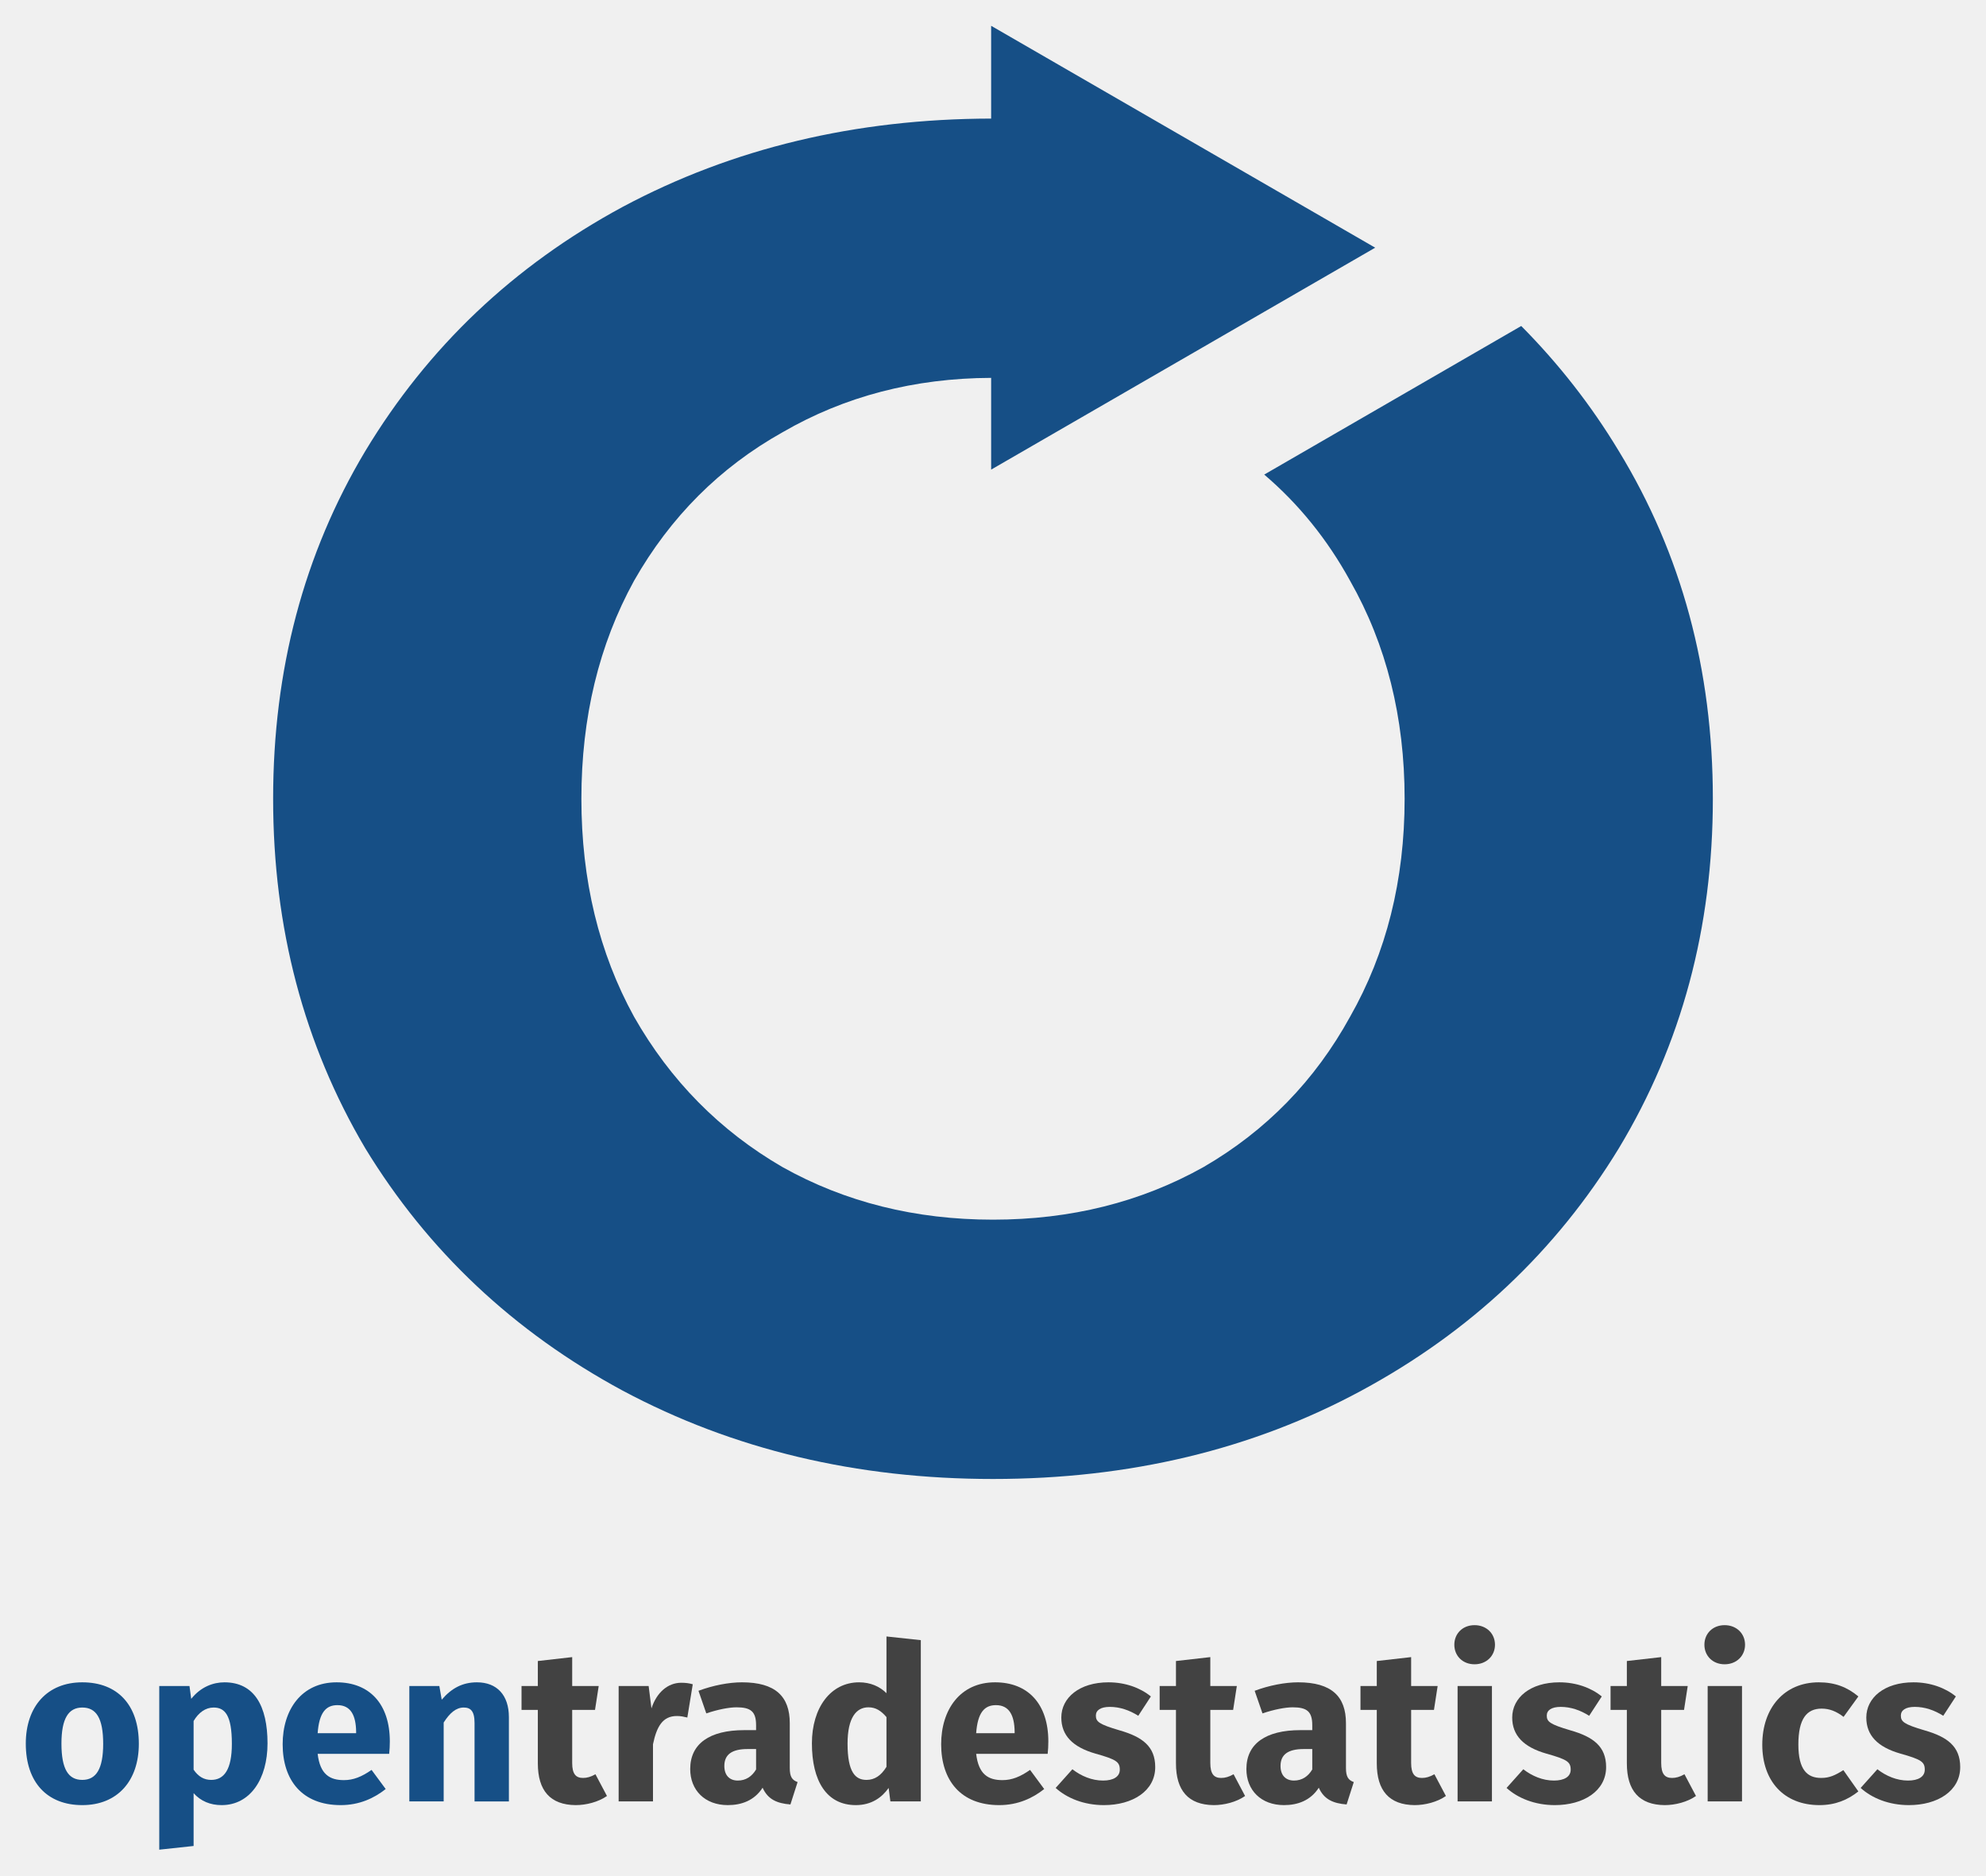
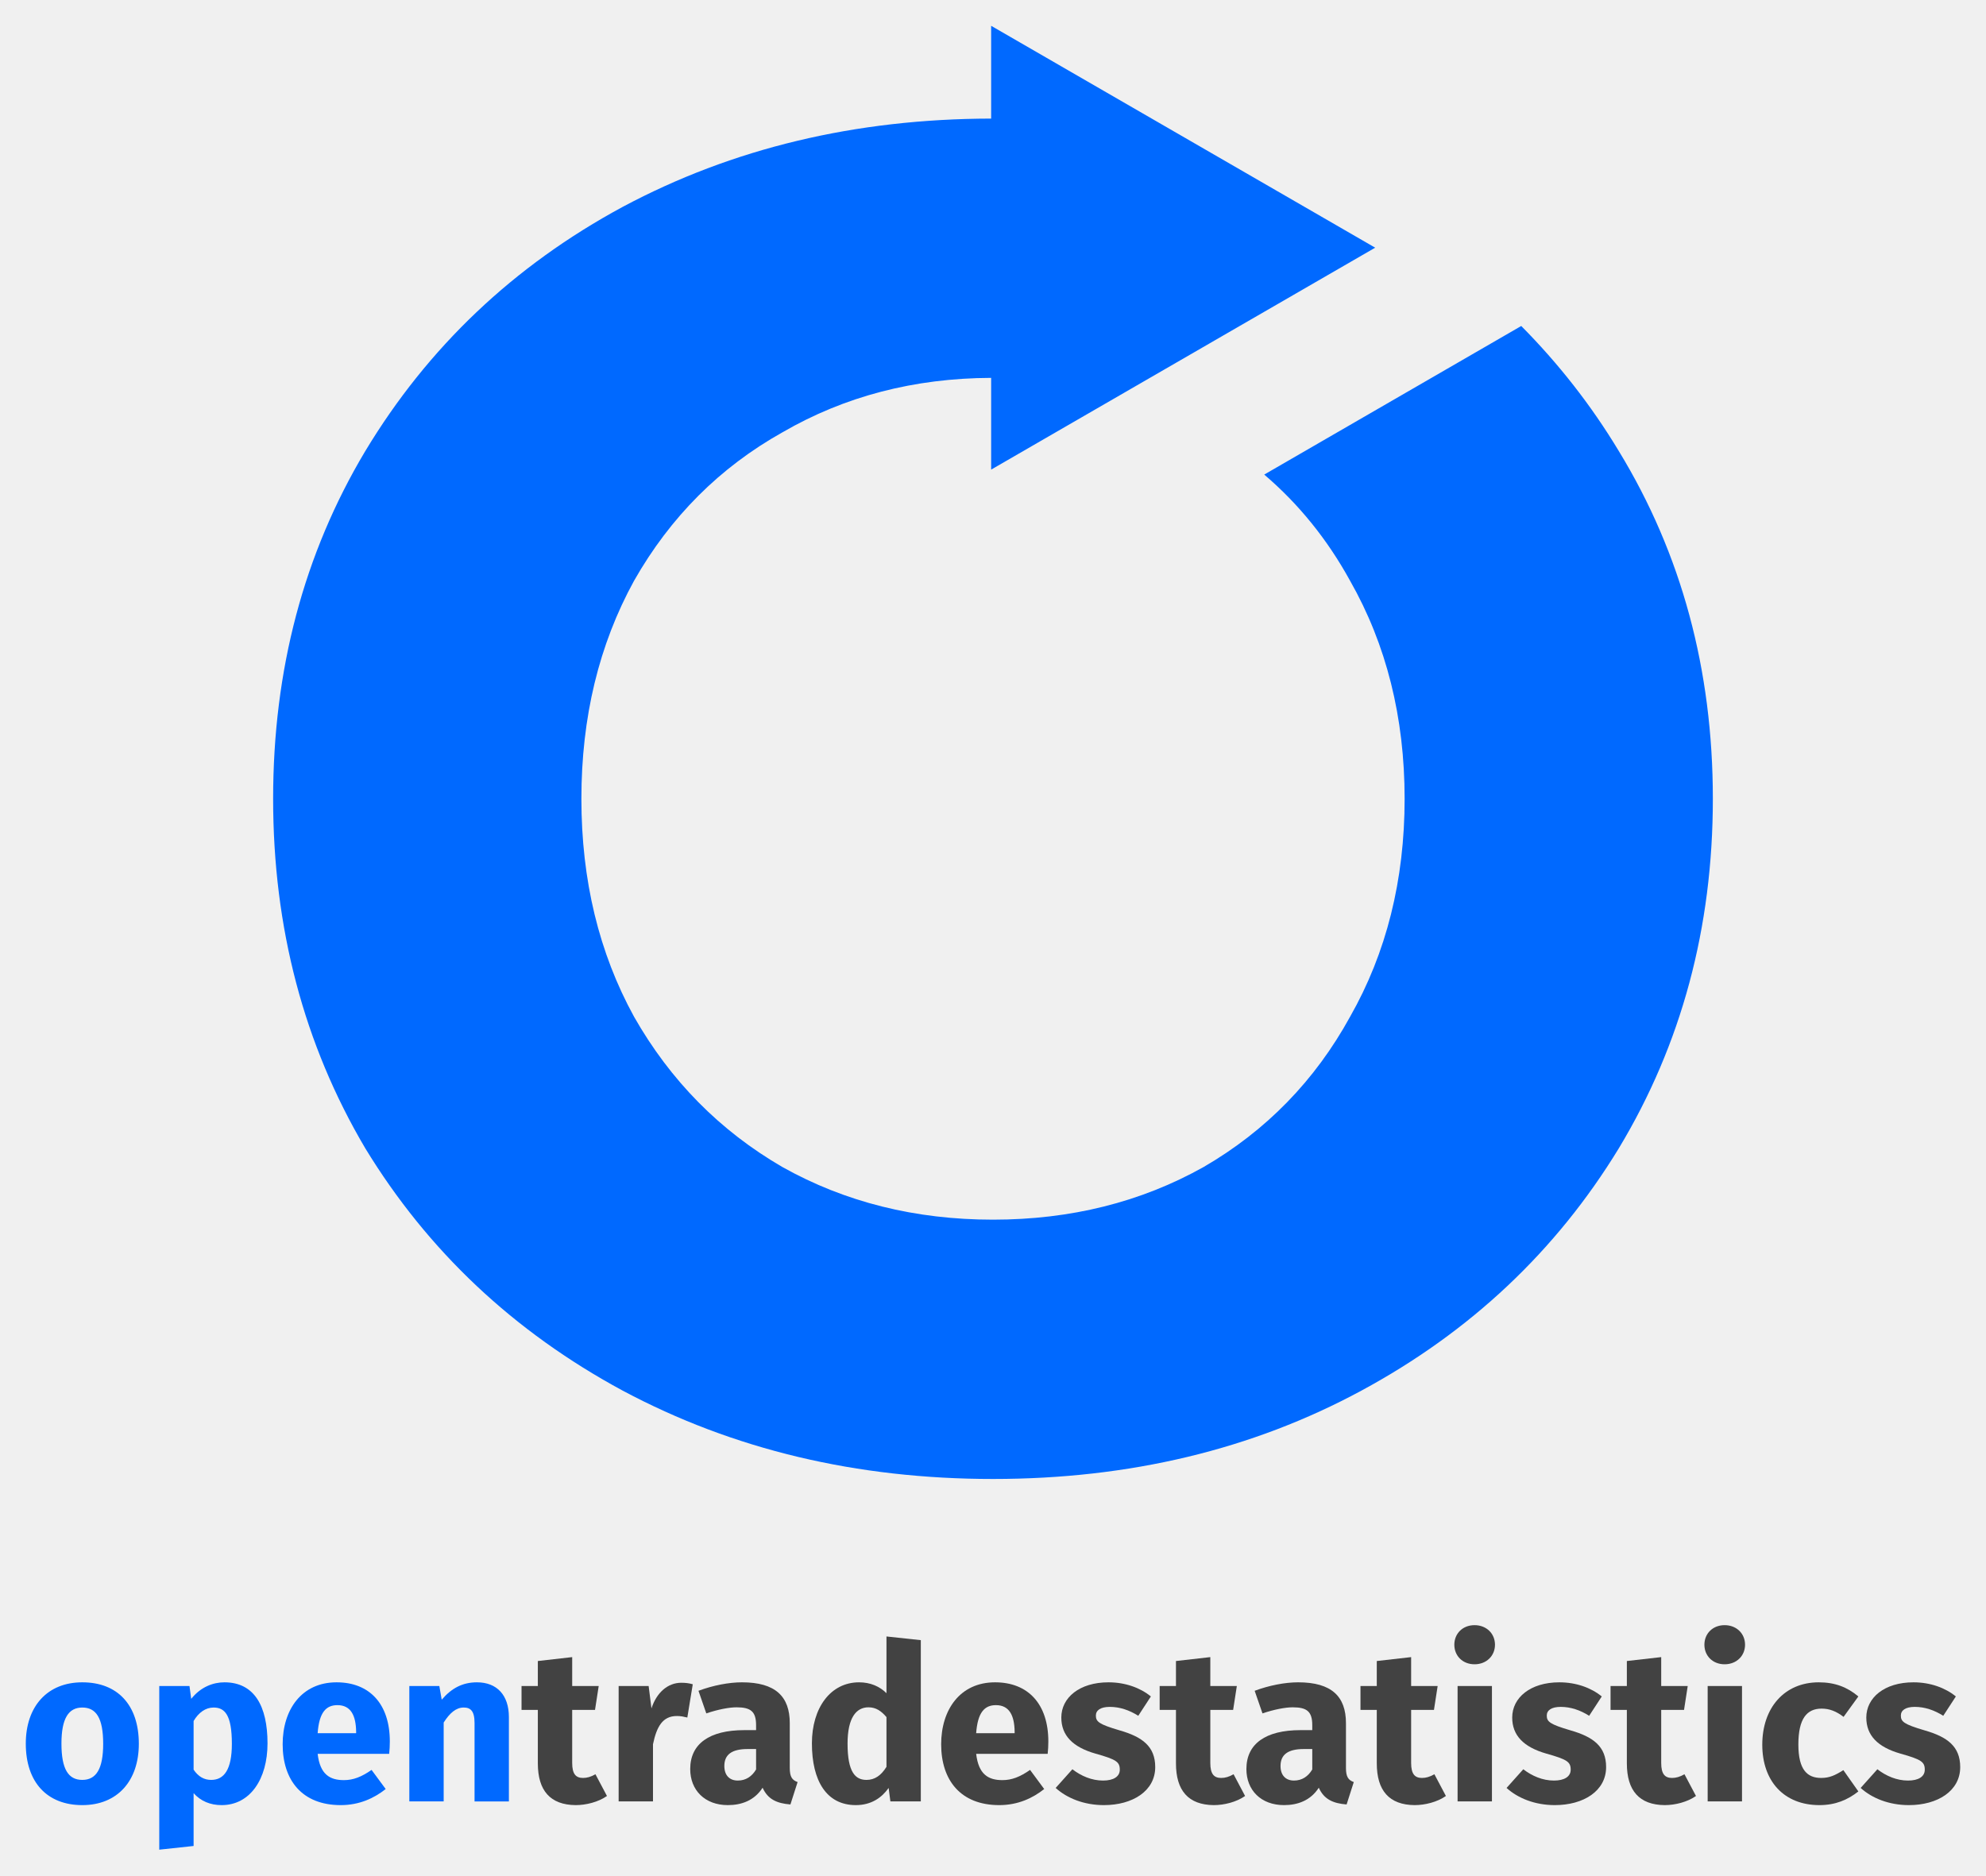
<svg xmlns="http://www.w3.org/2000/svg" version="1.1" id="Layer_1" x="0px" y="0px" viewBox="0 0 769.952 727.24" xml:space="preserve" width="769.952" height="727.24">
  <defs id="defs111">
    <style id="style304">.cls-1{fill:#f2f2f2;}.cls-2{fill:#fff;}.cls-3{fill:#e6b35a;}.cls-4{fill:#424242;}.cls-5{fill:#51a7f9;}.cls-6{fill:#a8d6ff;}.cls-7{fill:#0365c0;}.cls-8{fill:#164f86;}.cls-9{fill:#002452;}.cls-10{fill:#000643;}</style>
    <style id="style2069">.cls-1{fill:#f2f2f2;}.cls-2{fill:#fff;}.cls-3{fill:#e6b35a;}.cls-4{fill:#424242;}.cls-5{fill:#51a7f9;}.cls-6{fill:#a8d6ff;}.cls-7{fill:#0365c0;}.cls-8{fill:#164f86;}.cls-9{fill:#002452;}.cls-10{fill:#000643;}</style>
    <style id="style2501">.cls-1{fill:#f2f2f2;}.cls-2{fill:#fff;}.cls-3{fill:#e6b35a;}.cls-4{fill:#424242;}.cls-5{fill:#51a7f9;}.cls-6{fill:#a8d6ff;}.cls-7{fill:#0365c0;}.cls-8{fill:#164f86;}.cls-9{fill:#002452;}.cls-10{fill:#000643;}</style>
    <marker orient="auto" refY="0" refX="0" id="marker5675" style="overflow:visible">
      <path id="path5673" d="M 5.77,0 -2.88,5 V -5 Z" style="fill:#000000;fill-opacity:1;fill-rule:evenodd;stroke:#000000;stroke-width:1pt;stroke-opacity:1" transform="scale(0.8)" />
    </marker>
    <marker orient="auto" refY="0" refX="0" id="marker5607" style="overflow:visible">
      <path id="path5605" d="M 5.77,0 -2.88,5 V -5 Z" style="fill:#000000;fill-opacity:1;fill-rule:evenodd;stroke:#000000;stroke-width:1pt;stroke-opacity:1" transform="scale(0.8)" />
    </marker>
    <marker orient="auto" refY="0" refX="0" id="marker4665" style="overflow:visible">
      <path id="path4663" d="M 5.77,0 -2.88,5 V -5 Z" style="fill:#ffffff;fill-opacity:1;fill-rule:evenodd;stroke:#ffffff;stroke-width:1pt;stroke-opacity:1" transform="scale(0.8)" />
    </marker>
    <marker orient="auto" refY="0" refX="0" id="marker1839" style="overflow:visible">
      <path id="path1837" d="M 5.77,0 -2.88,5 V -5 Z" style="fill:#ffffff;fill-opacity:1;fill-rule:evenodd;stroke:#ffffff;stroke-width:1pt;stroke-opacity:1" transform="scale(0.8)" />
    </marker>
    <style id="style3292">.cls-1{fill:#f2f2f2;}.cls-2{fill:#fff;}.cls-3{fill:#e6b35a;}.cls-4{fill:#424242;}.cls-5{fill:#51a7f9;}.cls-6{fill:#a8d6ff;}.cls-7{fill:#0365c0;}.cls-8{fill:#164f86;}.cls-9{fill:#002452;}.cls-10{fill:#000643;}</style>
    <clipPath id="clip3">
      <path id="path45" d="M 0,0 V 421 H 617 V 0 Z" />
    </clipPath>
    <clipPath id="clip8">
      <path id="path100" d="M 0,0 V 421 H 617 V 0 Z" />
    </clipPath>
    <style id="style4725">.cls-1{fill:#f2f2f2;}.cls-2{fill:#fff;}.cls-3{fill:#e6b35a;}.cls-4{fill:#424242;}.cls-5{fill:#51a7f9;}.cls-6{fill:#a8d6ff;}.cls-7{fill:#0365c0;}.cls-8{fill:#164f86;}.cls-9{fill:#002452;}.cls-10{fill:#000643;}</style>
    <marker orient="auto" refY="0" refX="0" id="marker5675-6" style="overflow:visible">
      <path id="path5673-2" d="M 5.77,0 -2.88,5 V -5 Z" style="fill:#000000;fill-opacity:1;fill-rule:evenodd;stroke:#000000;stroke-width:1pt;stroke-opacity:1" transform="scale(0.8)" />
    </marker>
    <marker orient="auto" refY="0" refX="0" id="marker5607-9" style="overflow:visible">
      <path id="path5605-1" d="M 5.77,0 -2.88,5 V -5 Z" style="fill:#000000;fill-opacity:1;fill-rule:evenodd;stroke:#000000;stroke-width:1pt;stroke-opacity:1" transform="scale(0.8)" />
    </marker>
    <marker orient="auto" refY="0" refX="0" id="marker4665-2" style="overflow:visible">
      <path id="path4663-7" d="M 5.77,0 -2.88,5 V -5 Z" style="fill:#ffffff;fill-opacity:1;fill-rule:evenodd;stroke:#ffffff;stroke-width:1pt;stroke-opacity:1" transform="scale(0.8)" />
    </marker>
    <marker orient="auto" refY="0" refX="0" id="marker1839-0" style="overflow:visible">
      <path id="path1837-9" d="M 5.77,0 -2.88,5 V -5 Z" style="fill:#ffffff;fill-opacity:1;fill-rule:evenodd;stroke:#ffffff;stroke-width:1pt;stroke-opacity:1" transform="scale(0.8)" />
    </marker>
  </defs>
  <style type="text/css" id="style2">
	.st0{fill:#80CFD3;stroke:#80CFD3;stroke-width:0.25;stroke-linejoin:round;stroke-miterlimit:1;}
	.st1{fill:#8BD3DA;stroke:#8BD3DA;stroke-width:0.25;stroke-linejoin:round;stroke-miterlimit:1;}
	.st2{fill:#67BAB1;stroke:#67BAB1;stroke-width:0.25;stroke-linejoin:round;stroke-miterlimit:1;}
	.st3{fill:#A6DCE7;stroke:#A6DCE7;stroke-width:0.25;stroke-linejoin:round;stroke-miterlimit:1;}
	.st4{fill:#8AD3DD;stroke:#8AD3DD;stroke-width:0.25;stroke-linejoin:round;stroke-miterlimit:1;}
	.st5{fill:#BBE4ED;stroke:#BBE4ED;stroke-width:0.25;stroke-linejoin:round;stroke-miterlimit:1;}
	.st6{fill:#E4F3F7;stroke:#E4F3F7;stroke-width:0.25;stroke-linejoin:round;stroke-miterlimit:1;}
	.st7{fill:#7CCCC8;stroke:#7CCCC8;stroke-width:0.25;stroke-linejoin:round;stroke-miterlimit:1;}
	.st8{fill:#74C3C1;stroke:#74C3C1;stroke-width:0.25;stroke-linejoin:round;stroke-miterlimit:1;}
	.st9{fill:#88D2DD;stroke:#88D2DD;stroke-width:0.25;stroke-linejoin:round;stroke-miterlimit:1;}
	.st10{fill:#8AD3E4;stroke:#8AD3E4;stroke-width:0.25;stroke-linejoin:round;stroke-miterlimit:1;}
	.st11{fill:#64B7AA;stroke:#64B7AA;stroke-width:0.25;stroke-linejoin:round;stroke-miterlimit:1;}
	.st12{fill:#9FDAE4;stroke:#9FDAE4;stroke-width:0.25;stroke-linejoin:round;stroke-miterlimit:1;}
	.st13{fill:#A8DEED;stroke:#A8DEED;stroke-width:0.25;stroke-linejoin:round;stroke-miterlimit:1;}
	.st14{fill:#B1E1F1;stroke:#B1E1F1;stroke-width:0.25;stroke-linejoin:round;stroke-miterlimit:1;}
	.st15{fill:#A0DCF4;stroke:#A0DCF4;stroke-width:0.25;stroke-linejoin:round;stroke-miterlimit:1;}
	.st16{fill:#9CD9E7;stroke:#9CD9E7;stroke-width:0.25;stroke-linejoin:round;stroke-miterlimit:1;}
	.st17{fill:#71C1BC;stroke:#71C1BC;stroke-width:0.25;stroke-linejoin:round;stroke-miterlimit:1;}
	.st18{fill:#9CD8E0;stroke:#9CD8E0;stroke-width:0.25;stroke-linejoin:round;stroke-miterlimit:1;}
	.st19{fill:#B2E1ED;stroke:#B2E1ED;stroke-width:0.25;stroke-linejoin:round;stroke-miterlimit:1;}
	.st20{fill:#7ACCCF;stroke:#7ACCCF;stroke-width:0.25;stroke-linejoin:round;stroke-miterlimit:1;}
	.st21{fill:#D4EDF3;stroke:#D4EDF3;stroke-width:0.25;stroke-linejoin:round;stroke-miterlimit:1;}
	.st22{fill:#7ACCC9;stroke:#7ACCC9;stroke-width:0.25;stroke-linejoin:round;stroke-miterlimit:1;}
	.st23{fill:#8DD3D8;stroke:#8DD3D8;stroke-width:0.25;stroke-linejoin:round;stroke-miterlimit:1;}
	.st24{fill:#6EBEBA;stroke:#6EBEBA;stroke-width:0.25;stroke-linejoin:round;stroke-miterlimit:1;}
	.st25{fill:#80CED0;stroke:#80CED0;stroke-width:0.25;stroke-linejoin:round;stroke-miterlimit:1;}
	.st26{fill:#8CD4E1;stroke:#8CD4E1;stroke-width:0.25;stroke-linejoin:round;stroke-miterlimit:1;}
	.st27{fill:#CDEBF1;stroke:#CDEBF1;stroke-width:0.25;stroke-linejoin:round;stroke-miterlimit:1;}
	.st28{fill:#ADE0F0;stroke:#ADE0F0;stroke-width:0.25;stroke-linejoin:round;stroke-miterlimit:1;}
	.st29{fill:#B9E3EC;stroke:#B9E3EC;stroke-width:0.25;stroke-linejoin:round;stroke-miterlimit:1;}
	.st30{fill:#8DD4E0;stroke:#8DD4E0;stroke-width:0.25;stroke-linejoin:round;stroke-miterlimit:1;}
	.st31{fill:#69BAB3;stroke:#69BAB3;stroke-width:0.25;stroke-linejoin:round;stroke-miterlimit:1;}
	.st32{fill:#CCEAF1;stroke:#CCEAF1;stroke-width:0.25;stroke-linejoin:round;stroke-miterlimit:1;}
	.st33{fill:#9BD9E6;stroke:#9BD9E6;stroke-width:0.25;stroke-linejoin:round;stroke-miterlimit:1;}
	.st34{fill:#A6DDF0;stroke:#A6DDF0;stroke-width:0.25;stroke-linejoin:round;stroke-miterlimit:1;}
	.st35{fill:#A3DDF8;stroke:#A3DDF8;stroke-width:0.25;stroke-linejoin:round;stroke-miterlimit:1;}
	.st36{fill:#79CAC7;stroke:#79CAC7;stroke-width:0.25;stroke-linejoin:round;stroke-miterlimit:1;}
	.st37{fill:#1A1A1A;}
</style>
  <style id="style755" type="text/css">
	.st0{fill:#80CFD3;stroke:#80CFD3;stroke-width:0.25;stroke-linejoin:round;stroke-miterlimit:1;}
	.st1{fill:#8BD3DA;stroke:#8BD3DA;stroke-width:0.25;stroke-linejoin:round;stroke-miterlimit:1;}
	.st2{fill:#67BAB1;stroke:#67BAB1;stroke-width:0.25;stroke-linejoin:round;stroke-miterlimit:1;}
	.st3{fill:#A6DCE7;stroke:#A6DCE7;stroke-width:0.25;stroke-linejoin:round;stroke-miterlimit:1;}
	.st4{fill:#8AD3DD;stroke:#8AD3DD;stroke-width:0.25;stroke-linejoin:round;stroke-miterlimit:1;}
	.st5{fill:#BBE4ED;stroke:#BBE4ED;stroke-width:0.25;stroke-linejoin:round;stroke-miterlimit:1;}
	.st6{fill:#E4F3F7;stroke:#E4F3F7;stroke-width:0.25;stroke-linejoin:round;stroke-miterlimit:1;}
	.st7{fill:#7CCCC8;stroke:#7CCCC8;stroke-width:0.25;stroke-linejoin:round;stroke-miterlimit:1;}
	.st8{fill:#74C3C1;stroke:#74C3C1;stroke-width:0.25;stroke-linejoin:round;stroke-miterlimit:1;}
	.st9{fill:#88D2DD;stroke:#88D2DD;stroke-width:0.25;stroke-linejoin:round;stroke-miterlimit:1;}
	.st10{fill:#8AD3E4;stroke:#8AD3E4;stroke-width:0.25;stroke-linejoin:round;stroke-miterlimit:1;}
	.st11{fill:#64B7AA;stroke:#64B7AA;stroke-width:0.25;stroke-linejoin:round;stroke-miterlimit:1;}
	.st12{fill:#9FDAE4;stroke:#9FDAE4;stroke-width:0.25;stroke-linejoin:round;stroke-miterlimit:1;}
	.st13{fill:#A8DEED;stroke:#A8DEED;stroke-width:0.25;stroke-linejoin:round;stroke-miterlimit:1;}
	.st14{fill:#B1E1F1;stroke:#B1E1F1;stroke-width:0.25;stroke-linejoin:round;stroke-miterlimit:1;}
	.st15{fill:#A0DCF4;stroke:#A0DCF4;stroke-width:0.25;stroke-linejoin:round;stroke-miterlimit:1;}
	.st16{fill:#9CD9E7;stroke:#9CD9E7;stroke-width:0.25;stroke-linejoin:round;stroke-miterlimit:1;}
	.st17{fill:#71C1BC;stroke:#71C1BC;stroke-width:0.25;stroke-linejoin:round;stroke-miterlimit:1;}
	.st18{fill:#9CD8E0;stroke:#9CD8E0;stroke-width:0.25;stroke-linejoin:round;stroke-miterlimit:1;}
	.st19{fill:#B2E1ED;stroke:#B2E1ED;stroke-width:0.25;stroke-linejoin:round;stroke-miterlimit:1;}
	.st20{fill:#7ACCCF;stroke:#7ACCCF;stroke-width:0.25;stroke-linejoin:round;stroke-miterlimit:1;}
	.st21{fill:#D4EDF3;stroke:#D4EDF3;stroke-width:0.25;stroke-linejoin:round;stroke-miterlimit:1;}
	.st22{fill:#7ACCC9;stroke:#7ACCC9;stroke-width:0.25;stroke-linejoin:round;stroke-miterlimit:1;}
	.st23{fill:#8DD3D8;stroke:#8DD3D8;stroke-width:0.25;stroke-linejoin:round;stroke-miterlimit:1;}
	.st24{fill:#6EBEBA;stroke:#6EBEBA;stroke-width:0.25;stroke-linejoin:round;stroke-miterlimit:1;}
	.st25{fill:#80CED0;stroke:#80CED0;stroke-width:0.25;stroke-linejoin:round;stroke-miterlimit:1;}
	.st26{fill:#8CD4E1;stroke:#8CD4E1;stroke-width:0.25;stroke-linejoin:round;stroke-miterlimit:1;}
	.st27{fill:#CDEBF1;stroke:#CDEBF1;stroke-width:0.25;stroke-linejoin:round;stroke-miterlimit:1;}
	.st28{fill:#ADE0F0;stroke:#ADE0F0;stroke-width:0.25;stroke-linejoin:round;stroke-miterlimit:1;}
	.st29{fill:#B9E3EC;stroke:#B9E3EC;stroke-width:0.25;stroke-linejoin:round;stroke-miterlimit:1;}
	.st30{fill:#8DD4E0;stroke:#8DD4E0;stroke-width:0.25;stroke-linejoin:round;stroke-miterlimit:1;}
	.st31{fill:#69BAB3;stroke:#69BAB3;stroke-width:0.25;stroke-linejoin:round;stroke-miterlimit:1;}
	.st32{fill:#CCEAF1;stroke:#CCEAF1;stroke-width:0.25;stroke-linejoin:round;stroke-miterlimit:1;}
	.st33{fill:#9BD9E6;stroke:#9BD9E6;stroke-width:0.25;stroke-linejoin:round;stroke-miterlimit:1;}
	.st34{fill:#A6DDF0;stroke:#A6DDF0;stroke-width:0.25;stroke-linejoin:round;stroke-miterlimit:1;}
	.st35{fill:#A3DDF8;stroke:#A3DDF8;stroke-width:0.25;stroke-linejoin:round;stroke-miterlimit:1;}
	.st36{fill:#79CAC7;stroke:#79CAC7;stroke-width:0.25;stroke-linejoin:round;stroke-miterlimit:1;}
	.st37{fill:#1A1A1A;}
</style>
-   <g transform="matrix(43.03018,0,0,43.03018,1285.929,-3704.06)" id="layer1" style="fill:#164f86;fill-opacity:1">
-     <g id="text817" style="font-style:normal;font-weight:normal;font-size:10.583px;line-height:125%;font-family:sans-serif;letter-spacing:0px;word-spacing:0px;fill:#164f86;fill-opacity:1;stroke:none;stroke-width:0.265px;stroke-linecap:butt;stroke-linejoin:miter;stroke-opacity:1" aria-label="Open Trade Statistics" transform="translate(-42.06875,-32.80833)">
-       <path id="path5880" transform="matrix(0.2645833,0,0,0.2645833,12.64552,116.6589)" d="m 32.008,9.307 v 3.16 c -4.626,0.009 -8.807,1.01 -12.545,3.006 -3.712,2.005 -6.634,4.779 -8.768,8.32 -2.091,3.499 -3.137,7.445 -3.137,11.84 0,4.395 1.046,8.363 3.137,11.904 2.133,3.499 5.056,6.251 8.768,8.256 3.755,2.005 7.957,3.008 12.607,3.008 4.651,0 8.833,-1.002 12.545,-3.008 3.712,-2.005 6.634,-4.757 8.768,-8.256 2.133,-3.541 3.201,-7.51 3.201,-11.904 0,-4.395 -1.068,-8.341 -3.201,-11.84 -0.949,-1.575 -2.063,-2.99 -3.324,-4.262 l -8.752,5.061 c 1.172,0.999 2.148,2.204 2.924,3.617 1.237,2.176 1.857,4.651 1.857,7.424 0,2.773 -0.62,5.248 -1.857,7.424 -1.195,2.176 -2.859,3.884 -4.992,5.121 -2.133,1.195 -4.523,1.791 -7.168,1.791 -2.645,0 -5.035,-0.596 -7.168,-1.791 -2.133,-1.237 -3.817,-2.945 -5.055,-5.121 -1.195,-2.176 -1.793,-4.65 -1.793,-7.424 0,-2.773 0.598,-5.248 1.793,-7.424 1.237,-2.176 2.921,-3.862 5.055,-5.057 2.116,-1.227 4.485,-1.844 7.105,-1.854 v 3.125 l 13.078,-7.559 z" style="font-style:normal;font-variant:normal;font-weight:bold;font-stretch:normal;font-size:16.933px;font-family:Montserrat;-inkscape-font-specification:'Montserrat Bold';fill:#164f86;fill-opacity:1;stroke:none;stroke-width:1px" />
-       <path id="path5888" d="m 22.158,120.872 v 0.5 h 0.393 v -0.5 z" style="color:#000000;font-style:normal;font-variant:normal;font-weight:normal;font-stretch:normal;font-size:medium;line-height:125%;font-family:sans-serif;font-variant-ligatures:normal;font-variant-position:normal;font-variant-caps:normal;font-variant-numeric:normal;font-variant-alternates:normal;font-feature-settings:normal;text-indent:0;text-align:start;text-decoration:none;text-decoration-line:none;text-decoration-style:solid;text-decoration-color:#000000;letter-spacing:0px;word-spacing:0px;text-transform:none;writing-mode:lr-tb;direction:ltr;text-orientation:mixed;dominant-baseline:auto;baseline-shift:baseline;text-anchor:start;white-space:normal;shape-padding:0;clip-rule:nonzero;display:inline;overflow:visible;visibility:visible;opacity:1;isolation:auto;mix-blend-mode:normal;color-interpolation:sRGB;color-interpolation-filters:linearRGB;solid-color:#000000;solid-opacity:1;vector-effect:none;fill:#164f86;fill-opacity:1;fill-rule:evenodd;stroke:none;stroke-width:0.5;stroke-linecap:butt;stroke-linejoin:miter;stroke-miterlimit:4;stroke-dasharray:none;stroke-dashoffset:0;stroke-opacity:1;color-rendering:auto;image-rendering:auto;shape-rendering:auto;text-rendering:auto;enable-background:accumulate" />
+   <g transform="matrix(43.03018,0,0,43.03018,1285.929,-3704.06)" id="layer1" style="fill:#0069ff;fill-opacity:1">
+     <g id="text817" style="font-style:normal;font-weight:normal;font-size:10.583px;line-height:125%;font-family:sans-serif;letter-spacing:0px;word-spacing:0px;fill:#0069ff;fill-opacity:1;stroke:none;stroke-width:0.265px;stroke-linecap:butt;stroke-linejoin:miter;stroke-opacity:1" aria-label="Open Trade Statistics" transform="translate(-42.06875,-32.80833)">
+       <path id="path5880" transform="matrix(0.2645833,0,0,0.2645833,12.64552,116.6589)" d="m 32.008,9.307 v 3.16 c -4.626,0.009 -8.807,1.01 -12.545,3.006 -3.712,2.005 -6.634,4.779 -8.768,8.32 -2.091,3.499 -3.137,7.445 -3.137,11.84 0,4.395 1.046,8.363 3.137,11.904 2.133,3.499 5.056,6.251 8.768,8.256 3.755,2.005 7.957,3.008 12.607,3.008 4.651,0 8.833,-1.002 12.545,-3.008 3.712,-2.005 6.634,-4.757 8.768,-8.256 2.133,-3.541 3.201,-7.51 3.201,-11.904 0,-4.395 -1.068,-8.341 -3.201,-11.84 -0.949,-1.575 -2.063,-2.99 -3.324,-4.262 l -8.752,5.061 c 1.172,0.999 2.148,2.204 2.924,3.617 1.237,2.176 1.857,4.651 1.857,7.424 0,2.773 -0.62,5.248 -1.857,7.424 -1.195,2.176 -2.859,3.884 -4.992,5.121 -2.133,1.195 -4.523,1.791 -7.168,1.791 -2.645,0 -5.035,-0.596 -7.168,-1.791 -2.133,-1.237 -3.817,-2.945 -5.055,-5.121 -1.195,-2.176 -1.793,-4.65 -1.793,-7.424 0,-2.773 0.598,-5.248 1.793,-7.424 1.237,-2.176 2.921,-3.862 5.055,-5.057 2.116,-1.227 4.485,-1.844 7.105,-1.854 v 3.125 l 13.078,-7.559 z" style="font-style:normal;font-variant:normal;font-weight:bold;font-stretch:normal;font-size:16.933px;font-family:Montserrat;-inkscape-font-specification:'Montserrat Bold';fill:#0069ff;fill-opacity:1;stroke:none;stroke-width:1px" />
+       <path id="path5888" d="m 22.158,120.872 v 0.5 h 0.393 v -0.5 z" style="color:#000000;font-style:normal;font-variant:normal;font-weight:normal;font-stretch:normal;font-size:medium;line-height:125%;font-family:sans-serif;font-variant-ligatures:normal;font-variant-position:normal;font-variant-caps:normal;font-variant-numeric:normal;font-variant-alternates:normal;font-feature-settings:normal;text-indent:0;text-align:start;text-decoration:none;text-decoration-line:none;text-decoration-style:solid;text-decoration-color:#000000;letter-spacing:0px;word-spacing:0px;text-transform:none;writing-mode:lr-tb;direction:ltr;text-orientation:mixed;dominant-baseline:auto;baseline-shift:baseline;text-anchor:start;white-space:normal;shape-padding:0;clip-rule:nonzero;display:inline;overflow:visible;visibility:visible;opacity:1;isolation:auto;mix-blend-mode:normal;color-interpolation:sRGB;color-interpolation-filters:linearRGB;solid-color:#000000;solid-opacity:1;vector-effect:none;fill:#0069ff;fill-opacity:1;fill-rule:evenodd;stroke:none;stroke-width:0.5;stroke-linecap:butt;stroke-linejoin:miter;stroke-miterlimit:4;stroke-dasharray:none;stroke-dashoffset:0;stroke-opacity:1;color-rendering:auto;image-rendering:auto;shape-rendering:auto;text-rendering:auto;enable-background:accumulate" />
    </g>
  </g>
  <g aria-label="opentradestatistics" style="font-style:normal;font-weight:normal;font-size:84.276px;line-height:1.25;font-family:sans-serif;letter-spacing:0px;word-spacing:0px;fill:#000000;fill-opacity:1;stroke:none;stroke-width:2.107" id="text5513">
-     <path d="M 31.912,652.348 C 18.259,652.348 10,661.787 10,676.114 c 0,15.085 8.343,23.85 21.912,23.85 13.653,0 21.912,-9.439 21.912,-23.766 0,-15.085 -8.259,-23.85 -21.912,-23.85 z m 0,9.776 c 5.394,0 8.09,4.13 8.09,14.074 0,9.692 -2.697,13.99 -8.09,13.99 -5.394,0 -8.09,-4.13 -8.09,-14.074 0,-9.692 2.697,-13.99 8.09,-13.99 z" style="fill:#164f86;fill-opacity:1" id="path894" />
-     <path d="m 87.027,652.348 c -4.382,0 -9.186,1.77 -12.894,6.405 l -0.674,-4.972 H 61.744 v 63.46 l 13.316,-1.433 v -20.479 c 2.781,3.118 6.489,4.635 10.872,4.635 11.04,0 17.782,-10.113 17.782,-23.934 0,-14.495 -5.141,-23.681 -16.687,-23.681 z m -5.141,37.84 c -2.781,0 -4.972,-1.264 -6.826,-3.961 v -18.878 c 1.938,-3.287 4.635,-5.225 7.753,-5.225 4.382,0 7.079,2.95 7.079,14.074 0,10.029 -3.034,13.99 -8.006,13.99 z" style="fill:#164f86;fill-opacity:1" id="path896" />
-     <path d="m 151.131,675.271 c 0,-14.495 -7.838,-22.923 -20.648,-22.923 -13.568,0 -20.9,10.619 -20.9,24.019 0,13.99 7.585,23.597 22.502,23.597 7.248,0 12.978,-2.697 17.445,-6.236 l -5.478,-7.416 c -3.877,2.697 -7.079,3.961 -10.703,3.961 -5.478,0 -9.27,-2.191 -10.197,-10.197 h 27.727 c 0.169,-1.348 0.253,-3.371 0.253,-4.804 z m -13.063,-3.202 h -14.917 c 0.59,-8.006 3.202,-10.872 7.669,-10.872 5.309,0 7.163,4.214 7.248,10.282 z" style="fill:#164f86;fill-opacity:1" id="path898" />
-     <path d="m 184.904,652.348 c -5.562,0 -9.86,2.275 -13.653,6.742 l -0.927,-5.309 h -11.63 v 44.75 h 13.316 v -30.592 c 2.36,-3.708 4.804,-5.815 7.753,-5.815 2.613,0 4.214,1.264 4.214,5.984 v 30.424 h 13.316 v -32.699 c 0,-8.512 -4.635,-13.484 -12.389,-13.484 z" style="fill:#164f86;fill-opacity:1" id="path900" />
+     <path d="M 31.912,652.348 C 18.259,652.348 10,661.787 10,676.114 c 0,15.085 8.343,23.85 21.912,23.85 13.653,0 21.912,-9.439 21.912,-23.766 0,-15.085 -8.259,-23.85 -21.912,-23.85 z m 0,9.776 c 5.394,0 8.09,4.13 8.09,14.074 0,9.692 -2.697,13.99 -8.09,13.99 -5.394,0 -8.09,-4.13 -8.09,-14.074 0,-9.692 2.697,-13.99 8.09,-13.99 z" style="fill:#0069ff;fill-opacity:1" id="path894" />
+     <path d="m 87.027,652.348 c -4.382,0 -9.186,1.77 -12.894,6.405 l -0.674,-4.972 H 61.744 v 63.46 l 13.316,-1.433 v -20.479 c 2.781,3.118 6.489,4.635 10.872,4.635 11.04,0 17.782,-10.113 17.782,-23.934 0,-14.495 -5.141,-23.681 -16.687,-23.681 z m -5.141,37.84 c -2.781,0 -4.972,-1.264 -6.826,-3.961 v -18.878 c 1.938,-3.287 4.635,-5.225 7.753,-5.225 4.382,0 7.079,2.95 7.079,14.074 0,10.029 -3.034,13.99 -8.006,13.99 z" style="fill:#0069ff;fill-opacity:1" id="path896" />
+     <path d="m 151.131,675.271 c 0,-14.495 -7.838,-22.923 -20.648,-22.923 -13.568,0 -20.9,10.619 -20.9,24.019 0,13.99 7.585,23.597 22.502,23.597 7.248,0 12.978,-2.697 17.445,-6.236 l -5.478,-7.416 c -3.877,2.697 -7.079,3.961 -10.703,3.961 -5.478,0 -9.27,-2.191 -10.197,-10.197 h 27.727 c 0.169,-1.348 0.253,-3.371 0.253,-4.804 z m -13.063,-3.202 h -14.917 c 0.59,-8.006 3.202,-10.872 7.669,-10.872 5.309,0 7.163,4.214 7.248,10.282 z" style="fill:#0069ff;fill-opacity:1" id="path898" />
+     <path d="m 184.904,652.348 c -5.562,0 -9.86,2.275 -13.653,6.742 l -0.927,-5.309 h -11.63 v 44.75 h 13.316 v -30.592 c 2.36,-3.708 4.804,-5.815 7.753,-5.815 2.613,0 4.214,1.264 4.214,5.984 v 30.424 h 13.316 v -32.699 c 0,-8.512 -4.635,-13.484 -12.389,-13.484 z" style="fill:#0069ff;fill-opacity:1" id="path900" />
    <path d="m 230.848,687.996 c -1.77,1.011 -3.287,1.433 -4.804,1.433 -2.781,0 -4.214,-1.517 -4.214,-5.815 v -20.563 h 8.849 l 1.433,-9.27 H 221.831 v -11.209 l -13.316,1.517 v 9.692 h -6.321 v 9.27 h 6.321 v 20.732 c 0,10.534 4.804,16.097 14.664,16.181 4.045,0 8.765,-1.18 12.136,-3.54 z" style="fill:#424242" id="path902" />
    <path d="m 264.113,652.516 c -5.141,0 -9.523,3.708 -11.546,9.945 l -1.096,-8.68 h -11.63 v 44.75 h 13.316 v -22.164 c 1.433,-6.826 3.708,-10.956 9.27,-10.956 1.517,0 2.613,0.253 4.045,0.59 l 2.107,-12.894 c -1.433,-0.421 -2.781,-0.59 -4.467,-0.59 z" style="fill:#424242" id="path904" />
    <path d="m 306.187,685.552 v -17.361 c 0,-10.366 -5.562,-15.844 -18.541,-15.844 -5.057,0 -11.209,1.18 -16.855,3.287 l 3.034,8.765 c 4.467,-1.517 8.849,-2.36 11.714,-2.36 5.478,0 7.585,1.601 7.585,6.911 v 1.938 h -4.551 c -13.568,0 -20.985,5.309 -20.985,15.085 0,8.175 5.646,13.99 14.58,13.99 5.309,0 10.282,-1.77 13.484,-6.742 2.023,4.467 5.478,6.068 10.787,6.489 l 2.781,-8.68 c -2.107,-0.758 -3.034,-2.023 -3.034,-5.478 z m -20.142,4.888 c -3.287,0 -5.225,-2.107 -5.225,-5.646 0,-4.467 2.95,-6.574 9.018,-6.574 h 3.287 v 7.922 c -1.601,2.697 -3.961,4.298 -7.079,4.298 z" style="fill:#424242" id="path906" />
    <path d="m 343.675,634.566 v 21.996 c -2.613,-2.613 -6.236,-4.214 -10.619,-4.214 -11.04,0 -18.288,9.86 -18.288,23.681 0,14.495 5.646,23.934 17.024,23.934 6.068,0 10.113,-2.95 12.726,-6.658 l 0.674,5.225 h 11.799 v -62.533 z m -7.753,55.622 c -4.298,0 -7.332,-2.95 -7.332,-14.074 0,-10.029 3.371,-14.074 8.09,-14.074 2.95,0 4.972,1.433 6.995,3.792 v 19.299 c -2.107,3.371 -4.551,5.057 -7.753,5.057 z" style="fill:#424242" id="path908" />
    <path d="m 406.427,675.271 c 0,-14.495 -7.838,-22.923 -20.648,-22.923 -13.568,0 -20.9,10.619 -20.9,24.019 0,13.99 7.585,23.597 22.502,23.597 7.248,0 12.978,-2.697 17.445,-6.236 l -5.478,-7.416 c -3.877,2.697 -7.079,3.961 -10.703,3.961 -5.478,0 -9.27,-2.191 -10.197,-10.197 h 27.727 c 0.169,-1.348 0.253,-3.371 0.253,-4.804 z m -13.063,-3.202 h -14.917 c 0.59,-8.006 3.202,-10.872 7.669,-10.872 5.309,0 7.163,4.214 7.248,10.282 z" style="fill:#424242" id="path910" />
    <path d="m 429.749,652.348 c -11.293,0 -18.288,5.984 -18.288,13.653 0,6.911 4.382,11.461 13.231,13.99 8.09,2.275 9.439,3.202 9.439,6.236 0,2.697 -2.444,4.214 -6.489,4.214 -4.382,0 -8.512,-1.77 -11.883,-4.382 l -6.489,7.248 c 4.382,3.961 10.956,6.658 18.709,6.658 11.124,0 19.889,-5.478 19.889,-14.748 0,-8.006 -4.972,-11.714 -13.821,-14.243 -8.006,-2.36 -9.186,-3.371 -9.186,-5.731 0,-2.023 1.77,-3.371 5.394,-3.371 3.877,0 7.585,1.264 11.04,3.455 l 4.888,-7.501 c -4.13,-3.371 -9.945,-5.478 -16.434,-5.478 z" style="fill:#424242" id="path912" />
    <path d="m 478.243,687.996 c -1.77,1.011 -3.287,1.433 -4.804,1.433 -2.781,0 -4.214,-1.517 -4.214,-5.815 v -20.563 h 8.849 l 1.433,-9.27 h -10.282 v -11.209 l -13.316,1.517 v 9.692 h -6.321 v 9.27 h 6.321 v 20.732 c 0,10.534 4.804,16.097 14.664,16.181 4.045,0 8.765,-1.18 12.136,-3.54 z" style="fill:#424242" id="path914" />
    <path d="m 521.814,685.552 v -17.361 c 0,-10.366 -5.562,-15.844 -18.541,-15.844 -5.057,0 -11.209,1.18 -16.855,3.287 l 3.034,8.765 c 4.467,-1.517 8.849,-2.36 11.714,-2.36 5.478,0 7.585,1.601 7.585,6.911 v 1.938 h -4.551 c -13.568,0 -20.985,5.309 -20.985,15.085 0,8.175 5.646,13.99 14.58,13.99 5.309,0 10.282,-1.77 13.484,-6.742 2.023,4.467 5.478,6.068 10.787,6.489 l 2.781,-8.68 c -2.107,-0.758 -3.034,-2.023 -3.034,-5.478 z m -20.142,4.888 c -3.287,0 -5.225,-2.107 -5.225,-5.646 0,-4.467 2.95,-6.574 9.017,-6.574 h 3.287 v 7.922 c -1.601,2.697 -3.961,4.298 -7.079,4.298 z" style="fill:#424242" id="path916" />
    <path d="m 556.1,687.996 c -1.77,1.011 -3.287,1.433 -4.804,1.433 -2.781,0 -4.214,-1.517 -4.214,-5.815 v -20.563 h 8.849 l 1.433,-9.27 h -10.282 v -11.209 l -13.316,1.517 v 9.692 h -6.321 v 9.27 h 6.321 v 20.732 c 0,10.534 4.804,16.097 14.664,16.181 4.045,0 8.765,-1.18 12.136,-3.54 z" style="fill:#424242" id="path918" />
    <path d="m 571.667,630.183 c -4.635,0 -7.838,3.287 -7.838,7.585 0,4.298 3.202,7.585 7.838,7.585 4.635,0 7.922,-3.287 7.922,-7.585 0,-4.298 -3.287,-7.585 -7.922,-7.585 z m 6.742,23.597 h -13.316 v 44.75 h 13.316 z" style="fill:#424242" id="path920" />
    <path d="m 604.556,652.348 c -11.293,0 -18.288,5.984 -18.288,13.653 0,6.911 4.382,11.461 13.231,13.99 8.09,2.275 9.439,3.202 9.439,6.236 0,2.697 -2.444,4.214 -6.489,4.214 -4.382,0 -8.512,-1.77 -11.883,-4.382 l -6.489,7.248 c 4.382,3.961 10.956,6.658 18.709,6.658 11.124,0 19.889,-5.478 19.889,-14.748 0,-8.006 -4.972,-11.714 -13.821,-14.243 -8.006,-2.36 -9.186,-3.371 -9.186,-5.731 0,-2.023 1.77,-3.371 5.394,-3.371 3.877,0 7.585,1.264 11.04,3.455 l 4.888,-7.501 c -4.13,-3.371 -9.945,-5.478 -16.434,-5.478 z" style="fill:#424242" id="path922" />
    <path d="m 653.05,687.996 c -1.77,1.011 -3.287,1.433 -4.804,1.433 -2.781,0 -4.214,-1.517 -4.214,-5.815 v -20.563 h 8.849 l 1.433,-9.27 h -10.282 v -11.209 l -13.316,1.517 v 9.692 h -6.321 v 9.27 h 6.321 v 20.732 c 0,10.534 4.804,16.097 14.664,16.181 4.045,0 8.765,-1.18 12.136,-3.54 z" style="fill:#424242" id="path924" />
    <path d="m 668.617,630.183 c -4.635,0 -7.838,3.287 -7.838,7.585 0,4.298 3.202,7.585 7.838,7.585 4.635,0 7.922,-3.287 7.922,-7.585 0,-4.298 -3.287,-7.585 -7.922,-7.585 z m 6.742,23.597 h -13.316 v 44.75 h 13.316 z" style="fill:#424242" id="path926" />
    <path d="m 705.129,652.348 c -13.4,0 -21.912,9.945 -21.912,24.187 0,14.158 8.428,23.429 22.165,23.429 6.152,0 10.956,-2.023 15.085,-5.309 l -5.815,-8.259 c -3.202,2.023 -5.394,3.034 -8.596,3.034 -5.309,0 -8.849,-3.034 -8.849,-12.978 0,-10.029 3.287,-13.905 9.017,-13.905 3.034,0 5.646,1.011 8.512,3.202 l 5.731,-7.922 c -4.298,-3.624 -9.102,-5.478 -15.338,-5.478 z" style="fill:#424242" id="path928" />
    <path d="m 741.833,652.348 c -11.293,0 -18.288,5.984 -18.288,13.653 0,6.911 4.382,11.461 13.231,13.99 8.09,2.275 9.439,3.202 9.439,6.236 0,2.697 -2.444,4.214 -6.489,4.214 -4.382,0 -8.512,-1.77 -11.883,-4.382 l -6.489,7.248 c 4.382,3.961 10.956,6.658 18.709,6.658 11.124,0 19.889,-5.478 19.889,-14.748 0,-8.006 -4.972,-11.714 -13.821,-14.243 -8.006,-2.36 -9.186,-3.371 -9.186,-5.731 0,-2.023 1.77,-3.371 5.394,-3.371 3.877,0 7.585,1.264 11.04,3.455 l 4.888,-7.501 c -4.13,-3.371 -9.945,-5.478 -16.434,-5.478 z" style="fill:#424242" id="path930" />
  </g>
</svg>
